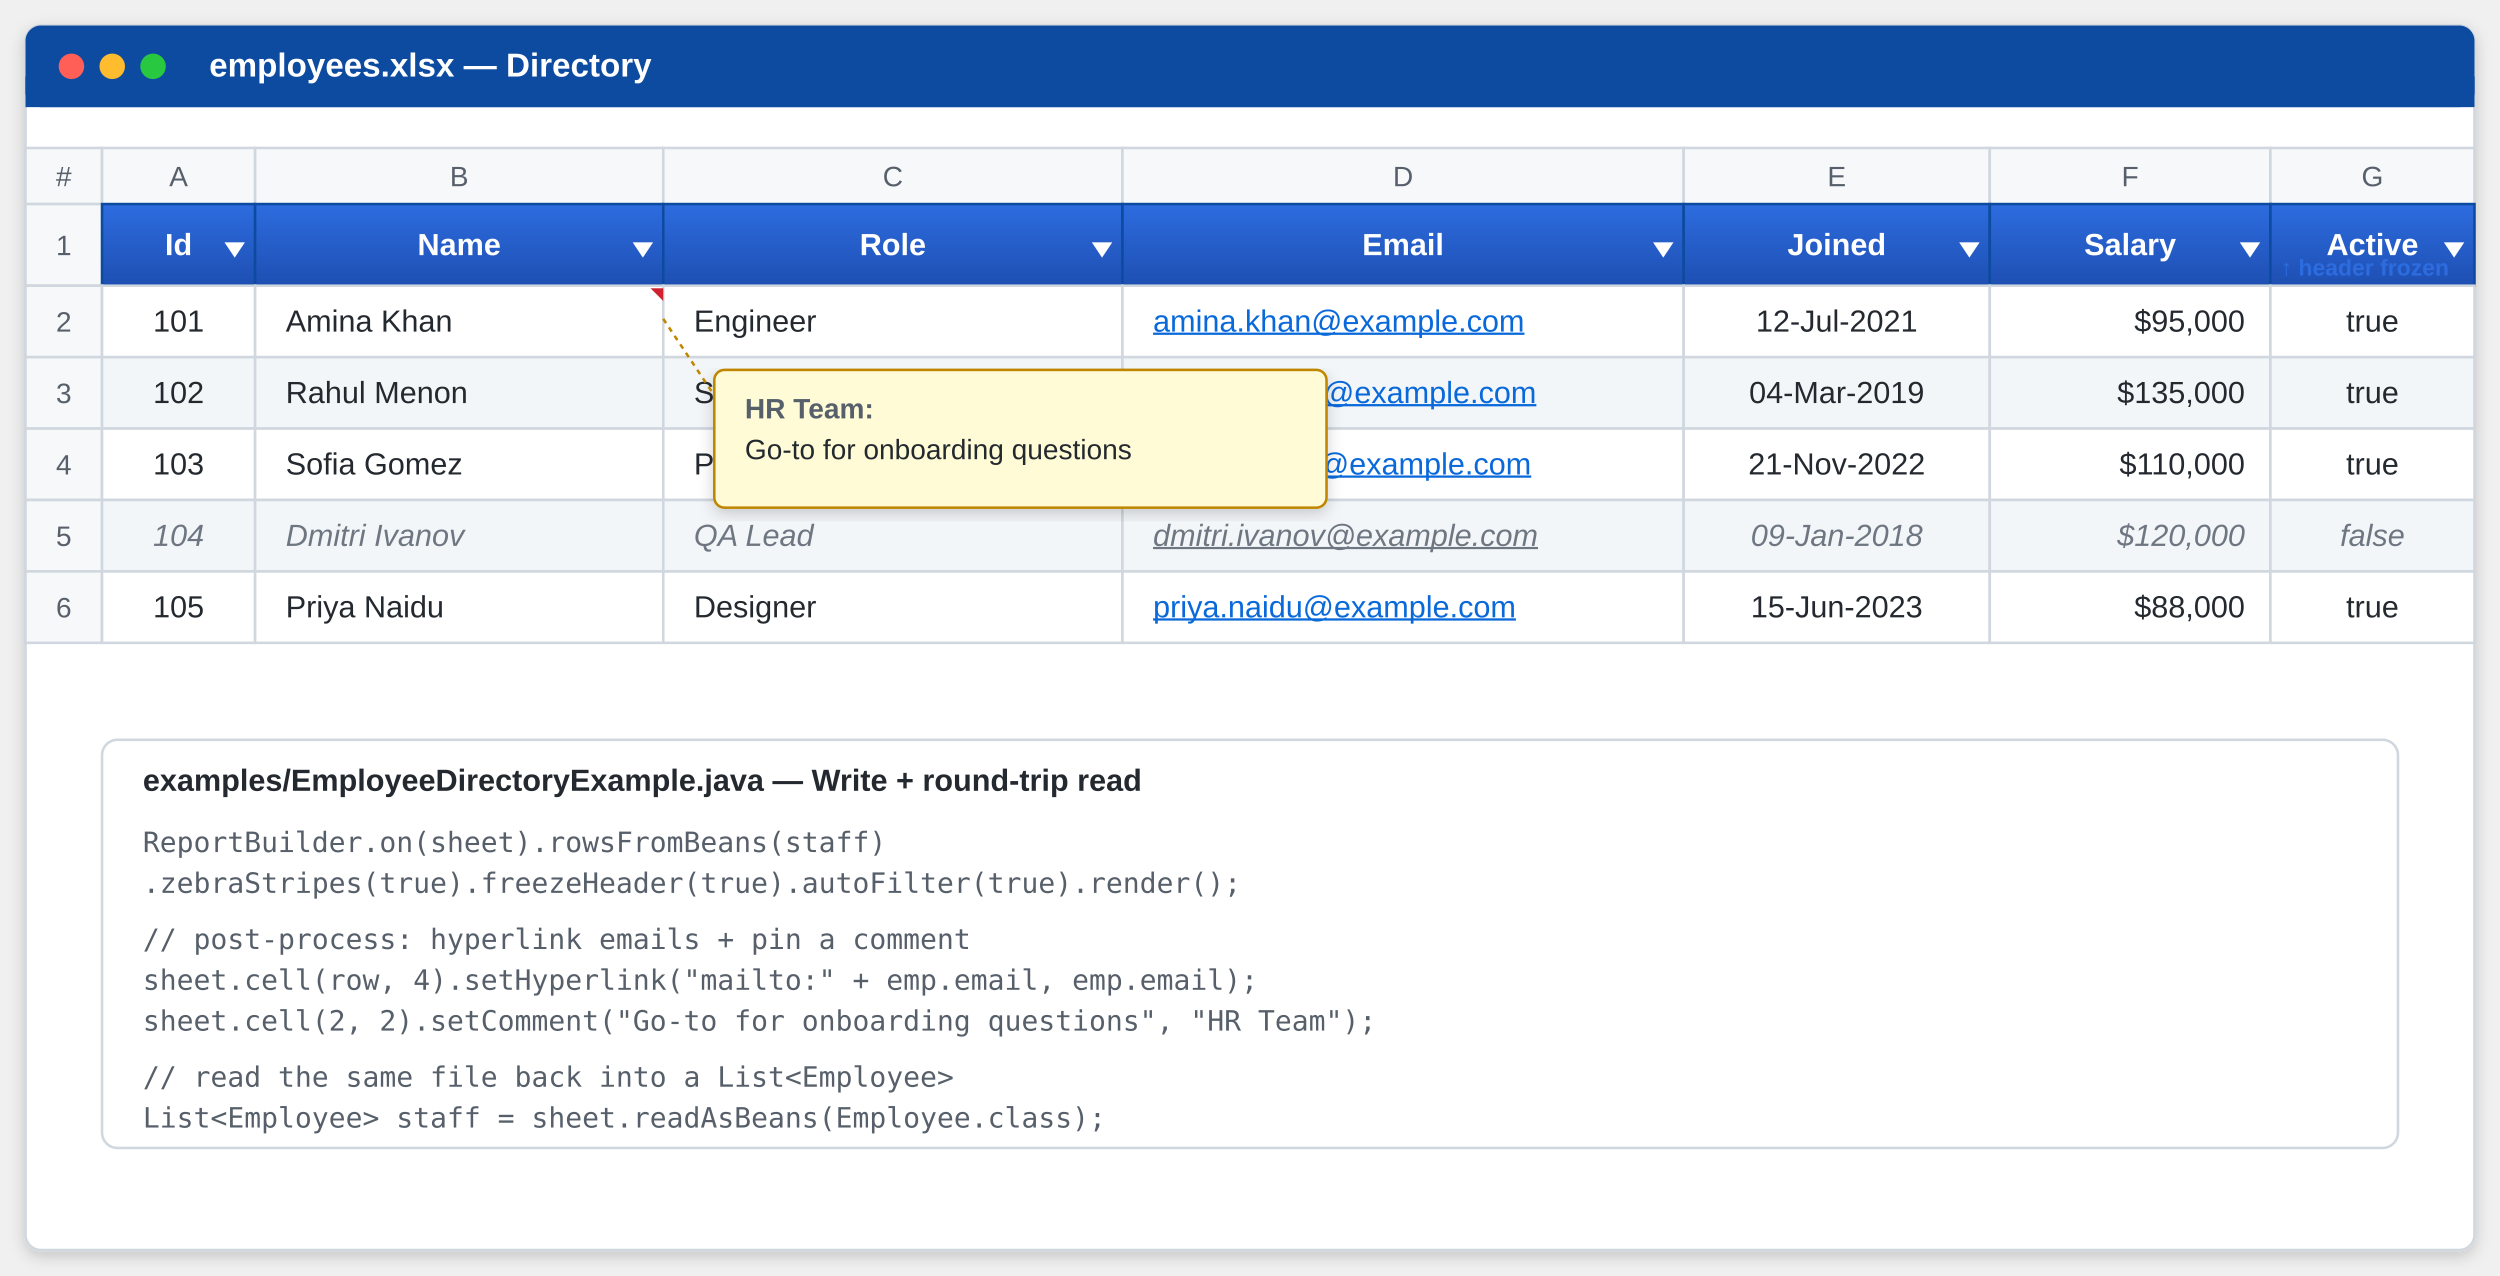
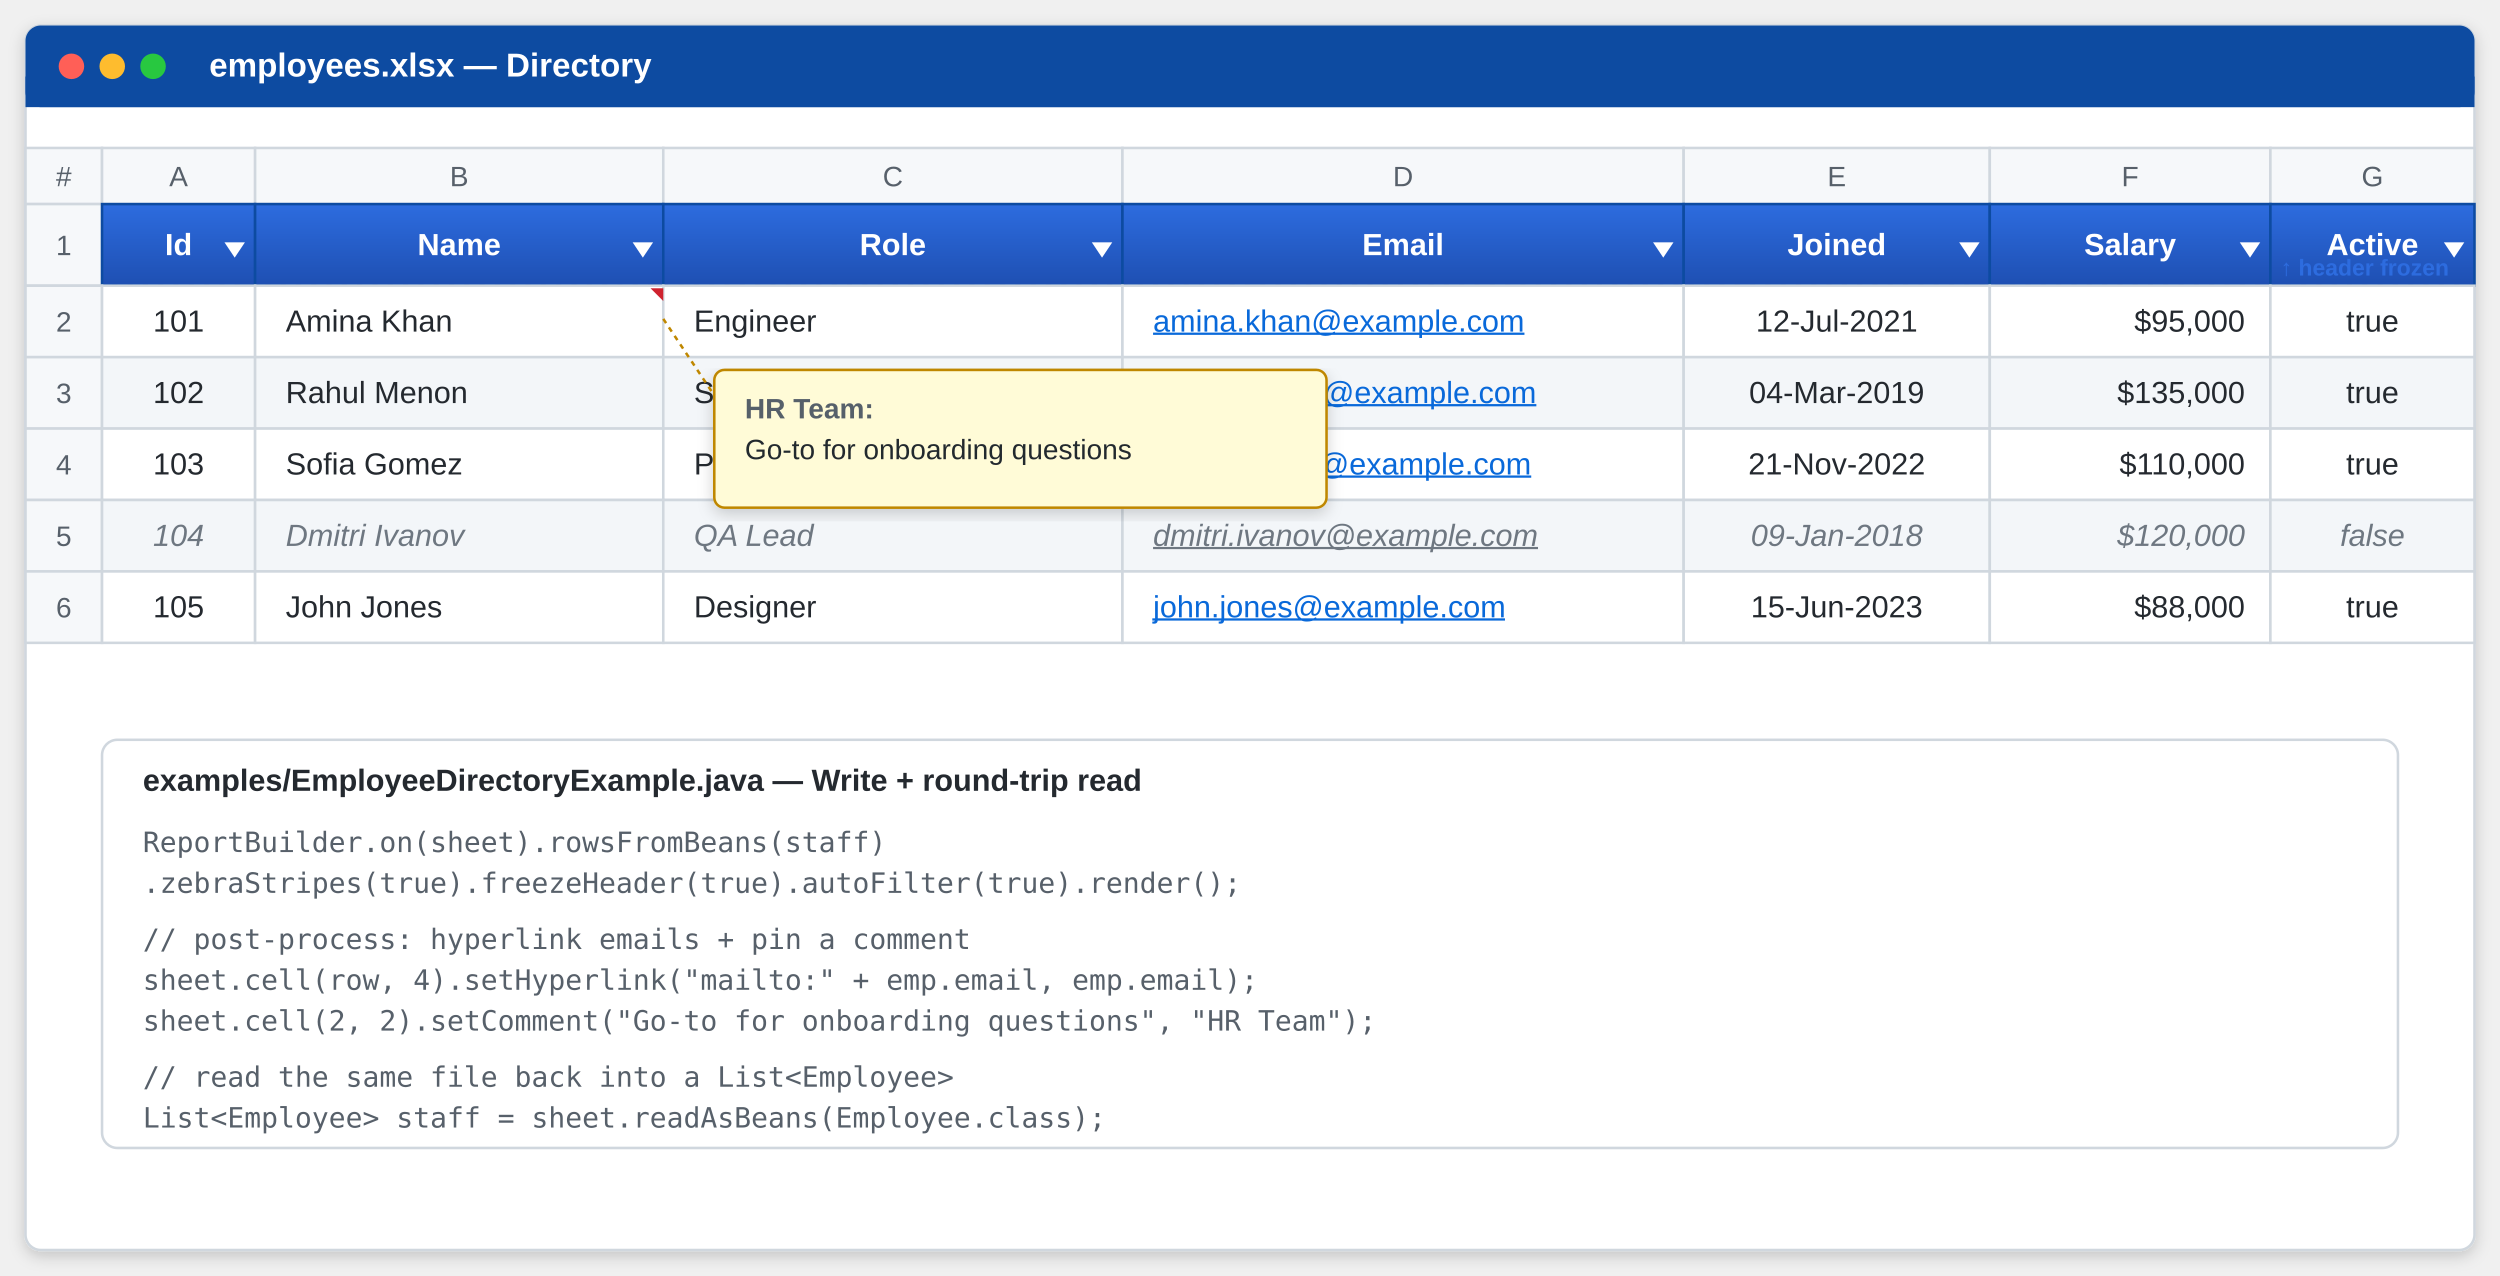
<svg xmlns="http://www.w3.org/2000/svg" viewBox="0 0 980 500" font-family="Segoe UI, Arial, sans-serif">
  <defs>
    <linearGradient id="hdr" x1="0" x2="0" y1="0" y2="1">
      <stop offset="0%" stop-color="#2d6cdf" />
      <stop offset="100%" stop-color="#1e4fb2" />
    </linearGradient>
    <filter id="shadow" x="-5%" y="-5%" width="110%" height="115%">
      <feDropShadow dx="0" dy="2" stdDeviation="3" flood-opacity="0.18" />
    </filter>
  </defs>
  <rect x="10" y="10" width="960" height="480" rx="6" fill="#ffffff" stroke="#d0d7de" filter="url(#shadow)" />
  <rect x="10" y="10" width="960" height="32" rx="6" fill="#0d4ba1" />
  <rect x="10" y="30" width="960" height="12" fill="#0d4ba1" />
  <circle cx="28" cy="26" r="5" fill="#ff5f57" />
  <circle cx="44" cy="26" r="5" fill="#febc2e" />
  <circle cx="60" cy="26" r="5" fill="#28c840" />
  <text x="82" y="30" fill="#ffffff" font-size="13" font-weight="600">employees.xlsx — Directory</text>
  <g font-size="11" fill="#57606a" text-anchor="middle">
    <rect x="10" y="58" width="30" height="22" fill="#f6f8fa" stroke="#d0d7de" />
    <rect x="40" y="58" width="60" height="22" fill="#f6f8fa" stroke="#d0d7de" />
    <rect x="100" y="58" width="160" height="22" fill="#f6f8fa" stroke="#d0d7de" />
    <rect x="260" y="58" width="180" height="22" fill="#f6f8fa" stroke="#d0d7de" />
    <rect x="440" y="58" width="220" height="22" fill="#f6f8fa" stroke="#d0d7de" />
    <rect x="660" y="58" width="120" height="22" fill="#f6f8fa" stroke="#d0d7de" />
    <rect x="780" y="58" width="110" height="22" fill="#f6f8fa" stroke="#d0d7de" />
    <rect x="890" y="58" width="80" height="22" fill="#f6f8fa" stroke="#d0d7de" />
    <text x="25" y="73">#</text>
    <text x="70" y="73">A</text>
    <text x="180" y="73">B</text>
    <text x="350" y="73">C</text>
    <text x="550" y="73">D</text>
    <text x="720" y="73">E</text>
    <text x="835" y="73">F</text>
    <text x="930" y="73">G</text>
  </g>
  <rect x="10" y="80" width="30" height="32" fill="#f6f8fa" stroke="#d0d7de" />
  <text x="25" y="100" font-size="11" fill="#57606a" text-anchor="middle">1</text>
  <g font-size="12" fill="#ffffff" font-weight="700" text-anchor="middle">
    <rect x="40" y="80" width="60" height="32" fill="url(#hdr)" stroke="#0d4ba1" />
    <rect x="100" y="80" width="160" height="32" fill="url(#hdr)" stroke="#0d4ba1" />
    <rect x="260" y="80" width="180" height="32" fill="url(#hdr)" stroke="#0d4ba1" />
    <rect x="440" y="80" width="220" height="32" fill="url(#hdr)" stroke="#0d4ba1" />
    <rect x="660" y="80" width="120" height="32" fill="url(#hdr)" stroke="#0d4ba1" />
    <rect x="780" y="80" width="110" height="32" fill="url(#hdr)" stroke="#0d4ba1" />
    <rect x="890" y="80" width="80" height="32" fill="url(#hdr)" stroke="#0d4ba1" />
    <text x="70" y="100">Id</text>
    <text x="180" y="100">Name</text>
    <text x="350" y="100">Role</text>
    <text x="550" y="100">Email</text>
    <text x="720" y="100">Joined</text>
    <text x="835" y="100">Salary</text>
    <text x="930" y="100">Active</text>
  </g>
  <g fill="#ffffff">
    <polygon points="88,95 96,95 92,101" />
    <polygon points="248,95 256,95 252,101" />
    <polygon points="428,95 436,95 432,101" />
    <polygon points="648,95 656,95 652,101" />
    <polygon points="768,95 776,95 772,101" />
    <polygon points="878,95 886,95 882,101" />
    <polygon points="958,95 966,95 962,101" />
  </g>
  <line x1="40" y1="112" x2="970" y2="112" stroke="#2d6cdf" stroke-width="0.8" stroke-dasharray="4,2" opacity="0.6" />
  <text x="960" y="108" font-size="9" fill="#2d6cdf" text-anchor="end" font-weight="700">↑ header frozen</text>
  <g font-size="12" fill="#24292f">
    <rect x="10" y="112" width="30" height="28" fill="#f6f8fa" stroke="#d0d7de" />
    <text x="25" y="130" font-size="11" fill="#57606a" text-anchor="middle">2</text>
    <rect x="40" y="112" width="60" height="28" fill="#ffffff" stroke="#d0d7de" />
    <rect x="100" y="112" width="160" height="28" fill="#ffffff" stroke="#d0d7de" />
    <rect x="260" y="112" width="180" height="28" fill="#ffffff" stroke="#d0d7de" />
    <rect x="440" y="112" width="220" height="28" fill="#ffffff" stroke="#d0d7de" />
    <rect x="660" y="112" width="120" height="28" fill="#ffffff" stroke="#d0d7de" />
    <rect x="780" y="112" width="110" height="28" fill="#ffffff" stroke="#d0d7de" />
    <rect x="890" y="112" width="80" height="28" fill="#ffffff" stroke="#d0d7de" />
    <text x="70" y="130" text-anchor="middle">101</text>
    <text x="112" y="130">Amina Khan</text>
    <text x="272" y="130">Engineer</text>
    <text x="452" y="130" fill="#0969da" text-decoration="underline">amina.khan@example.com</text>
    <text x="720" y="130" text-anchor="middle">12-Jul-2021</text>
    <text x="880" y="130" text-anchor="end">$95,000</text>
    <text x="930" y="130" text-anchor="middle">true</text>
  </g>
  <polygon points="255,113 260,113 260,118" fill="#cf222e" />
  <g font-size="12" fill="#24292f">
    <rect x="10" y="140" width="30" height="28" fill="#f6f8fa" stroke="#d0d7de" />
    <text x="25" y="158" font-size="11" fill="#57606a" text-anchor="middle">3</text>
    <rect x="40" y="140" width="60" height="28" fill="#f3f6f9" stroke="#d0d7de" />
    <rect x="100" y="140" width="160" height="28" fill="#f3f6f9" stroke="#d0d7de" />
    <rect x="260" y="140" width="180" height="28" fill="#f3f6f9" stroke="#d0d7de" />
    <rect x="440" y="140" width="220" height="28" fill="#f3f6f9" stroke="#d0d7de" />
    <rect x="660" y="140" width="120" height="28" fill="#f3f6f9" stroke="#d0d7de" />
    <rect x="780" y="140" width="110" height="28" fill="#f3f6f9" stroke="#d0d7de" />
    <rect x="890" y="140" width="80" height="28" fill="#f3f6f9" stroke="#d0d7de" />
    <text x="70" y="158" text-anchor="middle">102</text>
    <text x="112" y="158">Rahul Menon</text>
    <text x="272" y="158">Senior Engineer</text>
    <text x="452" y="158" fill="#0969da" text-decoration="underline">rahul.menon@example.com</text>
    <text x="720" y="158" text-anchor="middle">04-Mar-2019</text>
    <text x="880" y="158" text-anchor="end">$135,000</text>
    <text x="930" y="158" text-anchor="middle">true</text>
  </g>
  <g font-size="12" fill="#24292f">
    <rect x="10" y="168" width="30" height="28" fill="#f6f8fa" stroke="#d0d7de" />
    <text x="25" y="186" font-size="11" fill="#57606a" text-anchor="middle">4</text>
    <rect x="40" y="168" width="60" height="28" fill="#ffffff" stroke="#d0d7de" />
    <rect x="100" y="168" width="160" height="28" fill="#ffffff" stroke="#d0d7de" />
    <rect x="260" y="168" width="180" height="28" fill="#ffffff" stroke="#d0d7de" />
    <rect x="440" y="168" width="220" height="28" fill="#ffffff" stroke="#d0d7de" />
    <rect x="660" y="168" width="120" height="28" fill="#ffffff" stroke="#d0d7de" />
    <rect x="780" y="168" width="110" height="28" fill="#ffffff" stroke="#d0d7de" />
    <rect x="890" y="168" width="80" height="28" fill="#ffffff" stroke="#d0d7de" />
    <text x="70" y="186" text-anchor="middle">103</text>
    <text x="112" y="186">Sofia Gomez</text>
    <text x="272" y="186">Product Manager</text>
    <text x="452" y="186" fill="#0969da" text-decoration="underline">sofia.gomez@example.com</text>
    <text x="720" y="186" text-anchor="middle">21-Nov-2022</text>
    <text x="880" y="186" text-anchor="end">$110,000</text>
    <text x="930" y="186" text-anchor="middle">true</text>
  </g>
  <g font-size="12" fill="#6e7781" font-style="italic">
    <rect x="10" y="196" width="30" height="28" fill="#f6f8fa" stroke="#d0d7de" />
    <text x="25" y="214" font-size="11" fill="#57606a" text-anchor="middle" font-style="normal">5</text>
    <rect x="40" y="196" width="60" height="28" fill="#f3f6f9" stroke="#d0d7de" />
    <rect x="100" y="196" width="160" height="28" fill="#f3f6f9" stroke="#d0d7de" />
    <rect x="260" y="196" width="180" height="28" fill="#f3f6f9" stroke="#d0d7de" />
    <rect x="440" y="196" width="220" height="28" fill="#f3f6f9" stroke="#d0d7de" />
    <rect x="660" y="196" width="120" height="28" fill="#f3f6f9" stroke="#d0d7de" />
    <rect x="780" y="196" width="110" height="28" fill="#f3f6f9" stroke="#d0d7de" />
    <rect x="890" y="196" width="80" height="28" fill="#f3f6f9" stroke="#d0d7de" />
    <text x="70" y="214" text-anchor="middle">104</text>
    <text x="112" y="214">Dmitri Ivanov</text>
    <text x="272" y="214">QA Lead</text>
    <text x="452" y="214" fill="#6e7781" text-decoration="underline">dmitri.ivanov@example.com</text>
    <text x="720" y="214" text-anchor="middle">09-Jan-2018</text>
    <text x="880" y="214" text-anchor="end">$120,000</text>
    <text x="930" y="214" text-anchor="middle">false</text>
  </g>
  <g font-size="12" fill="#24292f">
    <rect x="10" y="224" width="30" height="28" fill="#f6f8fa" stroke="#d0d7de" />
    <text x="25" y="242" font-size="11" fill="#57606a" text-anchor="middle">6</text>
    <rect x="40" y="224" width="60" height="28" fill="#ffffff" stroke="#d0d7de" />
    <rect x="100" y="224" width="160" height="28" fill="#ffffff" stroke="#d0d7de" />
    <rect x="260" y="224" width="180" height="28" fill="#ffffff" stroke="#d0d7de" />
    <rect x="440" y="224" width="220" height="28" fill="#ffffff" stroke="#d0d7de" />
    <rect x="660" y="224" width="120" height="28" fill="#ffffff" stroke="#d0d7de" />
    <rect x="780" y="224" width="110" height="28" fill="#ffffff" stroke="#d0d7de" />
    <rect x="890" y="224" width="80" height="28" fill="#ffffff" stroke="#d0d7de" />
    <text x="70" y="242" text-anchor="middle">105</text>
-     <text x="112" y="242">Priya Naidu</text>
+     <text x="112" y="242">John Jones</text>
    <text x="272" y="242">Designer</text>
-     <text x="452" y="242" fill="#0969da" text-decoration="underline">priya.naidu@example.com</text>
+     <text x="452" y="242" fill="#0969da" text-decoration="underline">john.jones@example.com</text>
    <text x="720" y="242" text-anchor="middle">15-Jun-2023</text>
    <text x="880" y="242" text-anchor="end">$88,000</text>
    <text x="930" y="242" text-anchor="middle">true</text>
  </g>
  <g filter="url(#shadow)">
    <rect x="280" y="145" width="240" height="54" rx="4" fill="#fffbd7" stroke="#bf8700" />
    <text x="292" y="164" font-size="11" fill="#57606a" font-weight="700">HR Team:</text>
    <text x="292" y="180" font-size="11" fill="#24292f">Go-to for onboarding questions</text>
  </g>
  <line x1="260" y1="125" x2="280" y2="155" stroke="#bf8700" stroke-width="1" stroke-dasharray="2,2" />
  <rect x="40" y="290" width="900" height="160" rx="6" fill="#fff" stroke="#d0d7de" />
  <text x="56" y="310" font-size="12" fill="#24292f" font-weight="700">examples/EmployeeDirectoryExample.java — Write + round-trip read</text>
  <text x="56" y="334" font-size="11" fill="#57606a" font-family="Consolas, monospace">ReportBuilder.on(sheet).rowsFromBeans(staff)</text>
  <text x="56" y="350" font-size="11" fill="#57606a" font-family="Consolas, monospace">    .zebraStripes(true).freezeHeader(true).autoFilter(true).render();</text>
  <text x="56" y="372" font-size="11" fill="#57606a" font-family="Consolas, monospace">// post-process: hyperlink emails + pin a comment</text>
  <text x="56" y="388" font-size="11" fill="#57606a" font-family="Consolas, monospace">sheet.cell(row, 4).setHyperlink("mailto:" + emp.email, emp.email);</text>
  <text x="56" y="404" font-size="11" fill="#57606a" font-family="Consolas, monospace">sheet.cell(2, 2).setComment("Go-to for onboarding questions", "HR Team");</text>
  <text x="56" y="426" font-size="11" fill="#57606a" font-family="Consolas, monospace">// read the same file back into a List&lt;Employee&gt;</text>
  <text x="56" y="442" font-size="11" fill="#57606a" font-family="Consolas, monospace">List&lt;Employee&gt; staff = sheet.readAsBeans(Employee.class);</text>
</svg>
